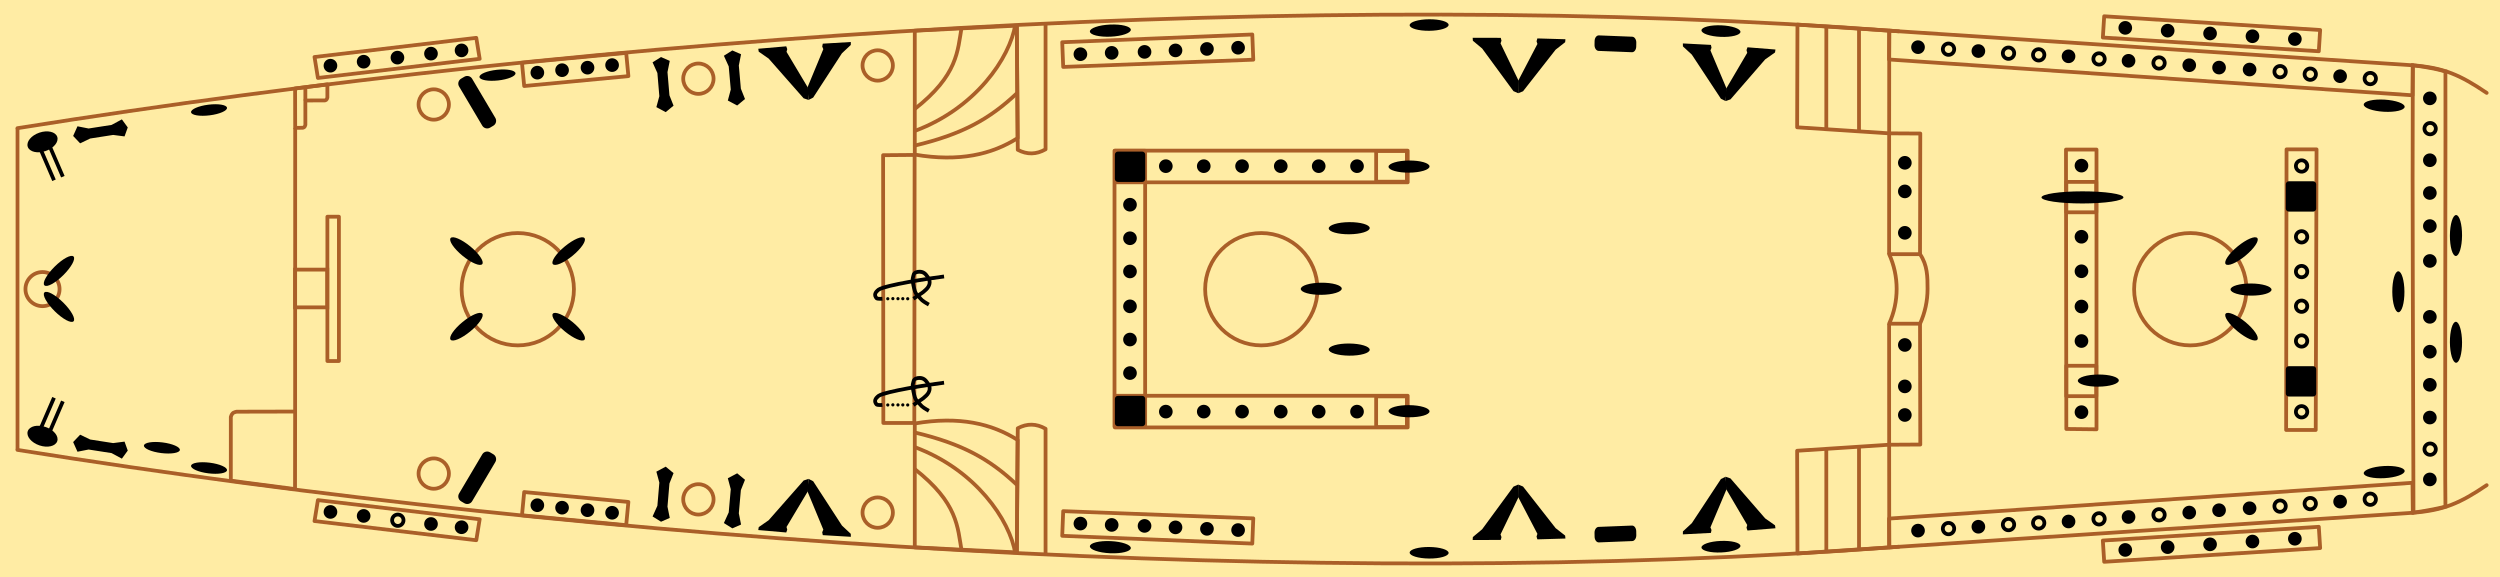
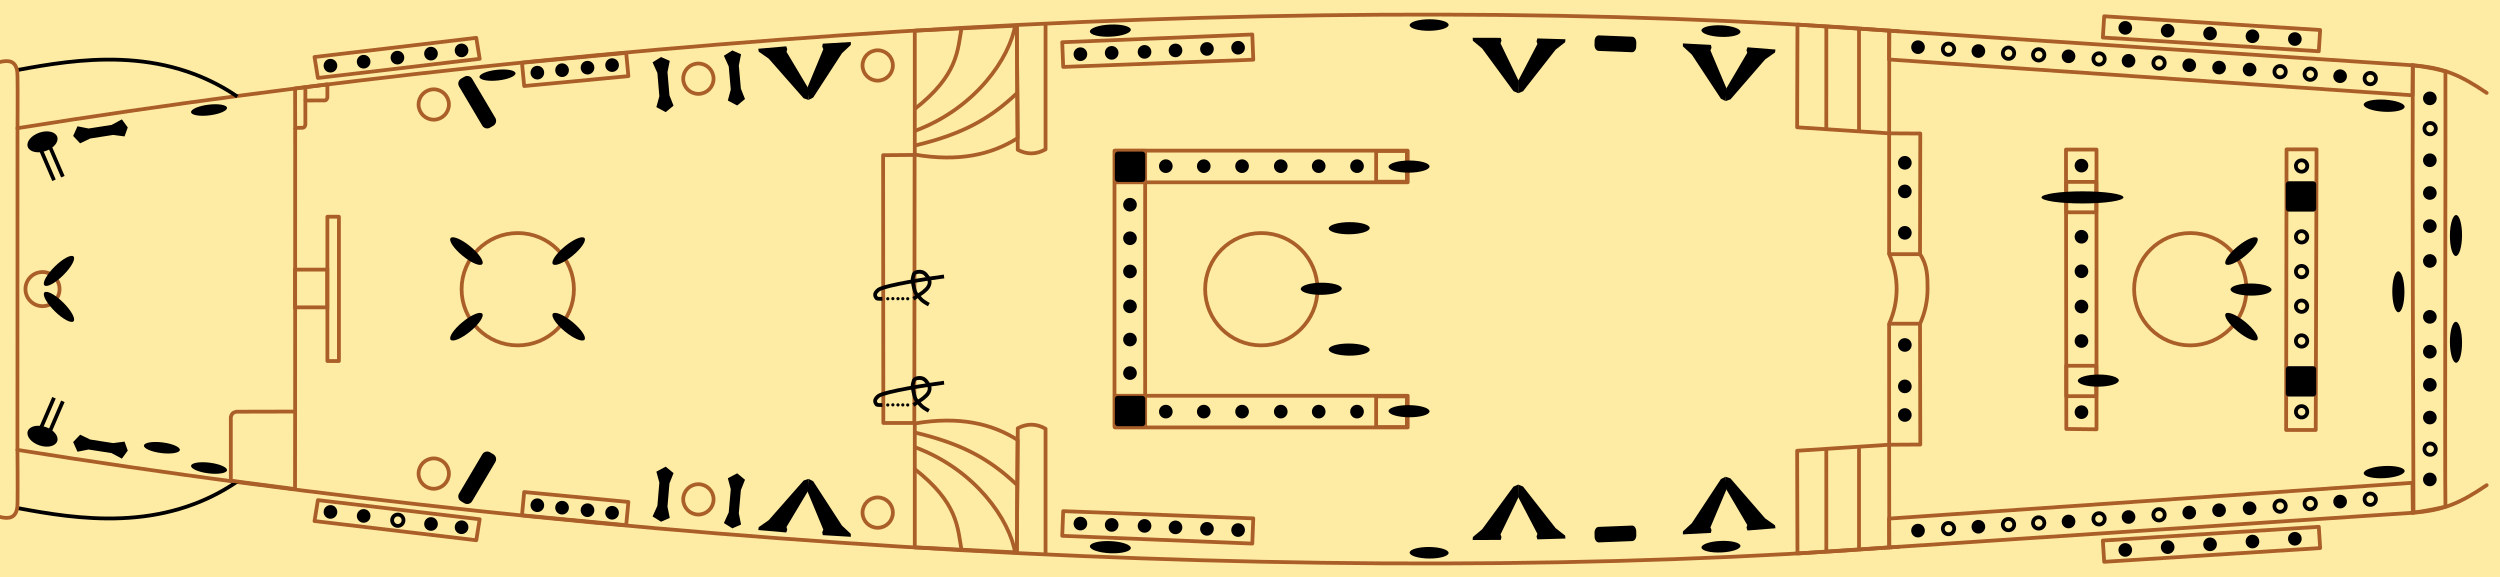
<svg xmlns="http://www.w3.org/2000/svg" xmlns:ns2="https://github.com/jolaf/rigging" xmlns:xlink="http://www.w3.org/1999/xlink" viewBox="1 -24 659 152" version="1.1" id="svg1" height="100%" width="100%">
  <style id="style1">
    /*  */
    #background {
      fill: #ffeca4;
    }

    #drawing, #wood {
      color: #aa5f28;
    }

    #wood {
      opacity: 0.5;
    }
    /*  */
  </style>
  <defs id="defs1">
    <pattern id="wood" width="5" height="5" viewBox="0,0,100,100" patternUnits="userSpaceOnUse" style="color:#aa5f28;opacity:0.5;fill:currentColor">
      <rect x="0" y="0" width="100" height="5" id="rect1431" />
      <rect id="rect3597" height="95" width="100" y="5" x="0" style="opacity:0.1" />
    </pattern>
    <rect y="-0.809" x="277.269" height="146.642" width="220.711" id="deckMask" style="fill:currentColor" />
    <g id="mastMask" style="stroke:currentColor">
      <path id="path89" d="m 425.113,59.525 c 26.5,26.5 26.5,26.5 26.5,26.5 z" />
      <path id="path91" d="m 451.613,59.525 c -26.5,26.5 -26.5,26.5 -26.5,26.5 z" />
    </g>
    <circle r="4" cy="398.091" cx="160.871" id="pipe" style="stroke:currentColor" />
    <circle id="pin" r="1.8" cy="28.152" cx="567.539" style="fill:currentColor" transform="rotate(-8.297298)" class="aura" />
    <circle style="fill:none;stroke:currentColor" transform="rotate(-8.297298)" id="pinhole" cx="607.213" cy="138.775" r="1.5" />
    <ellipse transform="rotate(89.50973)" id="cleat" ry="5.4" rx="1.6" cy="-575.374" cx="3.721" style="fill:currentColor" class="aura" />
    <rect ry="1.5" y="72.319" x="396.501" height="15" width="4" id="lcleat" style="fill:currentColor" class="aura" />
    <path d="m 37.388,14.516 c 0,0 -0.847,-2.811 -0.847,-2.811 0,0 0,-6.13 0,-6.13 0,0 0.847,-2.906 0.847,-2.906 0,0 -2.205,-1.202 -2.205,-1.202 0,0 -2.34,1.202 -2.34,1.202 0,0 1.025,2.906 1.025,2.906 0,0 0,6.13 0,6.13 0,0 -1.025,2.811 -1.025,2.811 0,0 2.34,1.521 2.34,1.521 0,0 2.205,-1.521 2.205,-1.521" id="xcleat" style="fill:currentColor" class="aura" />
    <g id="halfKevel">
      <path style="fill-opacity:0" d="M 427.52,40.223 V 51.57 L 421.878,40.262 Z" id="path7268" />
      <path style="fill:currentColor" d="m 427.52,54.794 0.067,-3.253 -0.067,3.253 -1.261,-0.526 -8.424,-11.107 -2.479,-2.004 -0.067,-0.781 7.404,-0.102 0.204,0.747 -0.238,0.713 4.927,9.807" id="path7270" />
    </g>
    <g id="kevel" class="aura">
      <use id="use6821" xlink:href="#halfKevel" />
      <use id="use6823" transform="matrix(-1,0,0,1,855.0402,0)" xlink:href="#halfKevel" />
    </g>
    <rect id="fist" width="8" height="8" x="287.157" y="40.706" class="aura" style="fill:currentColor" rx="0.8" ry="0.8" />
    <g class="aura" id="tackle" transform="matrix(-1,0,0,1,657.0613,84.96837)" style="fill:currentColor">
      <path id="path10739" d="m 23.142,44.848 -0.918,0.396 3.977,9.219 0.918,-0.396 z" />
      <path id="path10496" d="m 25.478,43.901 -0.918,0.396 3.977,9.219 0.92,-0.396 z" />
      <ellipse transform="rotate(-18.74917,-1131.871,-71.94031)" ry="2.557" rx="4.104" cy="420.366" cx="-74.057" id="ellipse10498" />
    </g>
    <g class="aura" id="knot" transform="translate(380.0305,-105.3119)" style="fill:currentColor">
      <g style="fill-opacity:0" id="g48">
        <rect id="rect24283" width="11.369" height="3.748" x="282.176" y="457.797" />
        <rect id="rect24291" width="3.123" height="7.121" x="290.847" y="454.439" />
        <rect id="rect24295" width="1.811" height="6.996" x="293.158" y="455.189" />
      </g>
      <path id="path24033" d="m 298.66,454.676 c -2.013,0.246 -5.879,0.818 -9.482,1.479 -1.802,0.33 -3.537,0.682 -4.945,1.029 -1.408,0.347 -2.446,0.644 -3.053,1.043 l -0.018,0.012 -0.016,0.014 c -0.479,0.375 -0.88,0.793 -1.043,1.336 -0.163,0.543 0.01,1.177 0.482,1.674 l 0.031,0.033 0.035,0.025 c 0.22,0.163 0.398,0.178 0.588,0.205 0.19,0.027 0.386,0.035 0.57,0.037 0.368,0.005 0.691,-0.019 0.691,-0.019 l -0.076,-0.998 c 0,0 -0.288,0.022 -0.604,0.018 -0.158,-0.002 -0.32,-0.01 -0.441,-0.027 -0.081,-0.011 -0.077,-0.012 -0.09,-0.014 -0.241,-0.274 -0.291,-0.445 -0.23,-0.646 0.064,-0.214 0.307,-0.516 0.688,-0.818 0.306,-0.197 1.359,-0.564 2.725,-0.9 1.375,-0.339 3.095,-0.689 4.885,-1.018 3.58,-0.656 7.443,-1.228 9.424,-1.471 z" />
      <path id="path24035" d="m 292.389,453.41 c -0.465,-0.022 -0.923,0.066 -1.311,0.229 -0.408,0.171 -0.686,0.499 -0.809,0.811 -0.122,0.312 -0.151,0.585 -0.234,0.865 -0.144,0.483 -0.088,1.007 -0.01,1.543 0.078,0.536 0.2,1.065 0.285,1.428 0.17,0.724 0.285,1.148 0.66,1.758 0.024,0.038 0.07,0.067 0.096,0.105 -0.209,0.132 -0.688,0.469 -0.688,0.469 l 0.521,0.854 c 0,0 0.573,-0.406 0.85,-0.58 0.302,0.324 0.563,0.688 0.873,0.947 0.652,0.547 1.848,1.191 1.848,1.191 l 0.482,-0.877 c 0,0 -1.221,-0.689 -1.688,-1.08 -0.256,-0.214 -0.442,-0.485 -0.691,-0.746 0.434,-0.293 0.655,-0.394 0.979,-0.668 0.496,-0.421 1.126,-0.912 1.475,-1.568 0.289,-0.544 0.46,-1.089 0.369,-1.754 -0.061,-0.444 -0.291,-0.879 -0.586,-1.33 -0.295,-0.451 -0.648,-0.883 -1.068,-1.164 -0.415,-0.278 -0.888,-0.41 -1.354,-0.432 z m -0.924,1.15 c 0.448,-0.188 1.275,-0.186 1.721,0.111 0.218,0.146 0.544,0.506 0.789,0.881 0.245,0.374 0.415,0.798 0.432,0.918 0.063,0.463 -0.011,0.678 -0.262,1.15 -0.191,0.359 -0.738,0.847 -1.24,1.273 -0.288,0.245 -0.563,0.39 -1.016,0.693 -0.014,-0.022 -0.051,-0.047 -0.064,-0.068 -0.323,-0.525 -0.37,-0.744 -0.539,-1.463 -0.084,-0.359 -0.2,-0.864 -0.27,-1.344 -0.07,-0.48 -0.071,-0.953 -0.023,-1.113 0.108,-0.363 0.153,-0.643 0.209,-0.785 0.056,-0.142 0.06,-0.168 0.264,-0.254 z" />
      <g id="g765">
        <circle r="0.426" cy="461.044" cx="283.884" id="circle24037" />
        <circle id="circle24039" cx="285.226" cy="461.013" r="0.426" />
        <circle r="0.426" cy="461.028" cx="286.568" id="circle24041" />
        <circle id="circle24043" cx="287.846" cy="461.028" r="0.426" />
        <circle r="0.426" cy="461.044" cx="289.14" id="circle24045" />
      </g>
    </g>
  </defs>
  <g id="layer1">
    <g style="fill:#ffeca4" id="background">
      <rect id="rect6803" width="720" height="370" x="-20" y="-140" />
    </g>
  </g>
  <g id="layer2">
    <g id="drawing" style="color:#aa5f28;fill:none;stroke:currentColor">
      <g id="portDrawing">
        <path d="m 5.599,9.788 c 154.591,-24.72 342.252,-37.19 495.89,-25.536 m 135.527,8.962 c 8.188,0.64 12.488,2.549 19.468,7.271" id="path4399" style="stroke-linecap:round" />
        <path class="rail" id="rect4158" d="m 499.005,-15.916 c 0,0 138.012,9.13 138.012,9.13 0,0 -0.082,7.903 -0.082,7.903 0,0 -137.973,-9.434 -137.973,-9.434 0,0 0.044,-7.599 0.044,-7.599" style="stroke-linejoin:round" />
        <rect class="rail" style="fill-rule:evenodd;stroke-linecap:round;stroke-miterlimit:0;stroke-width:1.002;stroke-linejoin:round" id="rect4272" width="57.042" height="5.615" x="614.658" y="330.176" transform="matrix(0.997985,0.063452,-0.063107,0.998007,-36.91926,-388.2302)" />
        <rect class="solid" id="rect4212" width="7.895" height="8.012" x="545.681" y="23.952" style="stroke-linejoin:round" />
        <path class="rail" id="path4201" d="m 498.969,42.996 c 0,0 0.013,-31.846 0.013,-31.846 0,0 8.206,0.049 8.206,0.049 0,0 -0.072,31.797 -0.072,31.797" style="stroke-linejoin:round" />
        <g class="solid" id="g4442">
          <path style="fill:none;fill-opacity:1;fill-rule:evenodd;stroke-width:1.002;stroke-linecap:round;stroke-linejoin:round;stroke-miterlimit:4;stroke-dasharray:none" d="m 474.81,-17.515 -0.083,27.074 24.254,1.59 0.023,-27.065 z" id="path4436" />
          <path d="m 491.034,11.003 c 0,0 0,-27.13 0,-27.13" id="path4438" />
          <path d="m 482.413,10.058 c 0,0 0.006,-26.716 0.006,-26.716" id="path4440" />
        </g>
        <rect class="solid" y="15.795" x="363.751" height="8.109" width="8.109" id="rect4227" style="stroke-linejoin:round" />
        <rect class="rail" y="15.715" x="294.884" height="8.348" width="77.184" id="rect4231" style="stroke-linejoin:round" />
        <path class="rail" id="rect4238" d="m 281.003,-12.863 c 0,0 50.101,-2.045 50.101,-2.045 0,0 0.262,6.643 0.262,6.643 0,0 -50.107,1.907 -50.107,1.907 0,0 -0.256,-6.505 -0.256,-6.505" style="stroke-linejoin:round;stroke-linecap:round" />
        <g class="solid" id="g2411" style="stroke-linejoin:round">
          <path id="path4286" d="m 269.031,-17.595 c 0,0 0.253,33.082 0.253,33.082 2.441,1.306 4.882,1.261 7.324,-0.126 0,0 0,-33.335 0,-33.335" />
          <path id="path4302" d="m 242.135,16.75 c 11.722,2.006 20.363,-0.062 27.109,-4.348 l -0.214,-29.641 -26.895,1.334 z" style="fill:none;fill-opacity:1" />
          <path id="path4300" d="m 242.153,14.372 c 12.578,-3.001 19.671,-7.006 26.788,-13.682" style="stroke-width:1.002;stroke-linecap:round;stroke-miterlimit:4;stroke-dasharray:none" />
          <path id="path4298" d="m 242.135,10.516 c 16.006,-5.945 25.097,-19.221 26.517,-28.111" />
          <path id="path4296" d="m 242.066,4.779 c 11.483,-8.995 11.331,-15.34 12.443,-21.742" />
        </g>
        <use height="100%" width="100%" id="use11168" xlink:href="#pipe" y="-404.834" x="71.491" />
        <use height="100%" width="100%" id="use11170" xlink:href="#pipe" y="-401.346" x="24.224" />
        <rect transform="rotate(-5.435147)" class="rail" id="rect4267" width="27.593" height="6.154" x="138.674" y="5.712" style="stroke-linejoin:round;stroke-width:1.002" />
        <rect class="rail" ry="0" y="391.192" x="58.768" height="5.599" width="42.94" id="rect4281" transform="matrix(0.993053,-0.117668,0.159682,0.987169,-36.91926,-388.2302)" style="stroke-linejoin:round" />
        <use height="100%" width="100%" id="use11166" xlink:href="#pipe" y="-394.546" x="-45.537" />
+         <path style="fill:none;fill-rule:evenodd;stroke:#000000;stroke-width:1px;stroke-linecap:butt;stroke-linejoin:miter;stroke-opacity:1" d="M 5.56,-5.531 C 21.32,-8.485 43.717,-12.078 63.561,1.452" id="path7423" />
      </g>
      <use xlink:href="#portDrawing" id="starboardDrawing" x="0" y="0" width="100%" height="100%" transform="matrix(1,0,0,-1,0,104.3797)" />
      <path class="rail" id="path4294" d="m 645.621,-5.151 c -3.876,-1.16 -8.605,-1.635 -8.605,-1.635 -0.16,38.87 0.115,82.335 0.176,117.905 0,0 3.887,-0.461 8.424,-1.564 -0.182,-8.555 0.077,-111.18 0.004,-114.706 0,0 -2.6e-4,0 -2.6e-4,0" />
      <path class="rail" id="rect4333" d="m 603.734,15.378 c 0,0 7.908,0 7.908,0 0,0 -0.217,73.963 -0.217,73.963 0,0 -7.8,0 -7.8,0 0,0 0.108,-73.963 0.108,-73.963" style="stroke-linejoin:round;stroke-linecap:round" />
      <circle class="solid" r="14.805" cy="52.238" cx="578.359" id="path4330" />
      <path class="rail" id="rect4326" d="m 545.591,15.428 c 0,0 8.047,0 8.047,0 0,0 0,73.736 0,73.736 0,0 -7.955,-0.091 -7.955,-0.091 0,0 -0.091,-73.645 -0.091,-73.645" style="stroke-linejoin:round;stroke-linecap:round;stroke-width:1.002" />
      <g class="solid" id="g4318">
        <path d="m 507.125,61.323 c 1.304,-2.875 1.979,-5.997 1.979,-9.164 10e-6,-3.167 -0.013,-6.268 -1.989,-9.164 h -8.138 c 1.304,2.875 1.979,5.997 1.979,9.164 0,3.167 -0.675,6.288 -1.979,9.164 l 8.147,-3e-5" id="path4211" style="stroke-linecap:round;stroke-width:1.002;stroke-miterlimit:4;stroke-dasharray:none;stroke-linejoin:round;fill:none;fill-opacity:1" />
      </g>
      <circle class="solid " id="circle327" cx="333.481" cy="52.238" r="14.805" />
      <path class="rail" d="m 302.86,88.464 c 0,0 -8.075,0 -8.075,0 0,0 0,-72.72 0,-72.72 0,0 8.075,0 8.075,0 0,0 0,72.72 0,72.72" id="path4336" style="stroke-width:1.002;stroke-linejoin:round" />
      <path class="solid" d="m 242.094,16.839 c 0,0 -8.306,0.069 -8.306,0.069 -0.004,16.806 0.062,53.776 0.058,70.582 0,0 8.168,0 8.168,0 0.004,-16.806 0.076,-53.845 0.08,-70.651 0,0 0,-5e-5 0,-5e-5" id="path4060" style="stroke-linejoin:round" />
      <circle class="solid" r="14.805" cy="52.238" cx="137.481" id="circle329" />
      <rect class="solid" y="33.13" x="87.298" height="38.031" width="3.041" id="rect4322" style="stroke-linejoin:round" />
      <rect class="solid" y="47.072" x="78.789" height="9.949" width="8.482" id="rect4317" />
      <path class="solid" d="M 87.296,-1.771 V 1.711 c -0.175,0.713 -0.438,0.672 -0.685,0.766 l -5.121,0.009 0.005,6.425 c -0.175,0.713 -0.438,0.672 -0.685,0.766 l -1.999,0.035 -0.023,-10.387 z" id="path4887" style="stroke-width:1.002;stroke-linecap:round;stroke-linejoin:round;stroke-miterlimit:4;stroke-dasharray:none;fill:none;fill-opacity:1" />
      <path style="fill:none;fill-opacity:1;stroke-width:1.002;stroke-linecap:butt;stroke-linejoin:round;stroke-miterlimit:4;stroke-dasharray:none" d="M 81.491,2.486 V -1.077" id="path5796" class="solid" />
      <path d="m 78.795,84.486 0.017,-74.774" id="path4304" />
      <path class="solid" d="M 61.845,102.711 V 85.897 c 0.389,-1.278 0.973,-1.205 1.523,-1.374 l 15.427,-0.037 -0.025,20.438 z" id="path4412" style="fill:none;fill-opacity:1;stroke-width:1.002;stroke-linecap:round;stroke-linejoin:round;stroke-miterlimit:4;stroke-dasharray:none" />
      <circle class="solid" r="4.495" cy="52.207" cx="12.204" id="circle4314" />
-       <path id="path4069" d="m 5.616,94.339 c 0,0 0,-84.33 0,-84.33" style="stroke-width:0.991;stroke-linecap:round" />
+       <path id="path4069" d="m -5.752,-5.267 c 5.217,-1.715 11.51,-5.673 11.367,1.562 0.07,3.526 0,13.714 0,13.714 L 5.599,94.592 c 0,0 0.09,10.221 0.021,13.747 0.143,7.235 -6.15,3.242 -11.367,1.526" style="stroke-width:0.991;stroke-linecap:round" />
    </g>
  </g>
  <g id="layer3" style="display:none">
    <g id="deckMasks">
      <use transform="matrix(0.71785,0,0,1,299.4258,-20.6)" style="color:#ffffff" height="100%" width="100%" y="0" x="0" ns2:deck="fore" class="deckMask" xlink:href="#deckMask" id="use758" />
      <use transform="matrix(1.0033,0,0,1,-1.1,-20.6)" style="color:#ffffff" height="100%" width="100%" y="0" x="0" ns2:deck="main" class="deckMask" xlink:href="#deckMask" id="use760" />
      <use transform="matrix(1.23109,0,0,1,-335.8762,-20.6)" style="color:#ffffff" height="100%" width="100%" y="0" x="0" ns2:deck="stern" class="deckMask" xlink:href="#deckMask" id="use668" />
    </g>
  </g>
  <g id="layer4" style="display:none">
    <g id="mastMasks" style="color:#ff0000">
      <use y="-20.6" x="140" ns2:mast="fore" class="mastMask" xlink:href="#mastMask" id="use89" width="100%" height="100%" />
      <use height="100%" width="100%" y="-20.6" x="-104.89" ns2:mast="main" class="mastMask" xlink:href="#mastMask" id="use336" />
      <use height="100%" width="100%" y="-20.6" x="-300.966" ns2:mast="mizzen" class="mastMask" xlink:href="#mastMask" id="use338" />
    </g>
  </g>
  <g id="layer5">
    <g id="points">
      <g ns2:side="port" id="g1143" ns2:rail="behindFront" ns2:deck="fore">
        <use height="100%" width="100%" id="use4877" xlink:href="#cleat" y="0" x="0" transform="rotate(-89.09962,631.8431,-18.64428)" />
      </g>
      <g ns2:side="starboard" ns2:deck="fore" ns2:rail="behindFront" id="g347">
        <use x="0" y="0" xlink:href="#cleat" id="use345" width="100%" height="100%" transform="matrix(0.015714,0.999877,0.999877,-0.015714,640.5563,-509.1088)" />
      </g>
      <g ns2:side="port" ns2:isAcross="true" id="g4296" ns2:rail="frontRail" ns2:deck="fore">
        <use height="100%" width="100%" id="use4878" xlink:href="#pin" y="0" x="0" transform="translate(75.84866,98.83295)" />
        <use height="100%" width="100%" id="use4880" xlink:href="#pin" y="0" x="0" transform="translate(75.84866,89.63983)" />
        <use height="100%" width="100%" id="use4882" xlink:href="#pin" y="0" x="0" transform="translate(75.84866,80.91451)" />
        <use height="100%" width="100%" id="use4886" xlink:href="#pin" y="0" x="0" transform="translate(75.84862,72.28295)" />
        <use height="100%" width="100%" id="use4884" xlink:href="#pinhole" y="0" x="0" transform="translate(20.70035,-39.78692)" />
        <use height="100%" width="100%" id="use4888" xlink:href="#pin" y="0" x="0" transform="translate(75.84862,55.97045)" />
      </g>
      <g ns2:side="starboard" ns2:deck="fore" ns2:rail="frontRail" id="g361" ns2:isAcross="true">
        <use x="0" y="0" xlink:href="#pin" id="use349" width="100%" height="100%" transform="matrix(1,0,0,-1,75.84866,5.47289)" />
        <use x="0" y="0" xlink:href="#pin" id="use351" width="100%" height="100%" transform="matrix(1,0,0,-1,75.84866,14.66601)" />
        <use x="0" y="0" xlink:href="#pin" id="use353" width="100%" height="100%" transform="matrix(1,0,0,-1,75.84866,23.39133)" />
        <use x="0" y="0" xlink:href="#pin" id="use355" width="100%" height="100%" transform="matrix(1,0,0,-1,75.84862,32.02289)" />
        <use x="0" y="0" xlink:href="#pinhole" id="use357" width="100%" height="100%" transform="matrix(1,0,0,-1,20.70035,144.0928)" />
        <use x="0" y="0" xlink:href="#pin" id="use359" width="100%" height="100%" transform="matrix(1,0,0,-1,75.84862,48.33539)" />
      </g>
      <g ns2:side="port" ns2:deck="fore" ns2:rail="onDeckFront" id="g826">
        <use height="100%" width="100%" id="use4869" xlink:href="#cleat" y="0" x="0" transform="rotate(3.785765,525.8314,819.6382)" />
      </g>
      <g ns2:deck="fore" ns2:side="center" ns2:rail="onDeckFront" id="g4125">
        <use x="0" y="0" xlink:href="#cleat" id="use4123" width="100%" height="100%" transform="rotate(90.24104,577.353,54.64535)" />
      </g>
      <g ns2:side="starboard" id="g365" ns2:rail="onDeckFront" ns2:deck="fore">
        <use x="0" y="0" xlink:href="#cleat" id="use363" width="100%" height="100%" transform="matrix(0.997818,-0.066026,-0.066026,-0.997818,55.26471,137.2361)" />
      </g>
      <g ns2:side="port" id="g4304" ns2:rail="sideRail" ns2:deck="fore">
        <use height="100%" width="100%" id="use4842" xlink:href="#pin" y="0" x="0" transform="rotate(3.868454,-92.7702,-907.3731)" />
        <use height="100%" width="100%" id="use4838" xlink:href="#pinhole" y="0" x="0" transform="rotate(3.868454,1466.888,-1553.783)" />
        <use height="100%" width="100%" id="use4840" xlink:href="#pin" y="0" x="0" transform="rotate(3.868454,-99.96312,-671.3174)" />
        <use height="100%" width="100%" id="use4836" xlink:href="#pinhole" y="0" x="0" transform="rotate(3.868454,1459.176,-1319.113)" />
        <use height="100%" width="100%" id="use4834" xlink:href="#pinhole" y="0" x="0" transform="rotate(3.868454,1456.696,-1201.136)" />
        <use height="100%" width="100%" id="use4832" xlink:href="#pin" y="0" x="0" transform="rotate(3.868454,-108.5725,-318.7246)" />
        <use height="100%" width="100%" id="use4830" xlink:href="#pinhole" y="0" x="0" transform="rotate(3.868454,1448.685,-965.0252)" />
        <use height="100%" width="100%" id="use4828" xlink:href="#pin" y="0" x="0" transform="rotate(3.868454,-118.2131,-83.96187)" />
        <use height="100%" width="100%" id="use4826" xlink:href="#pinhole" y="0" x="0" transform="rotate(3.868454,1440.792,-730.3631)" />
        <use height="100%" width="100%" id="use4824" xlink:href="#pin" y="0" x="0" transform="rotate(3.868454,-127.5393,153.5277)" />
        <use height="100%" width="100%" id="use4822" xlink:href="#pin" y="0" x="0" transform="rotate(3.868454,-132.7446,270.2065)" />
        <use height="100%" width="100%" id="use4820" xlink:href="#pin" y="0" x="0" transform="rotate(3.868454,-136.3844,389.6254)" />
        <use height="100%" width="100%" id="use4816" xlink:href="#pinhole" y="0" x="0" transform="rotate(3.868454,1422.843,-256.7695)" />
        <use height="100%" width="100%" id="use4818" xlink:href="#pinhole" y="0" x="0" transform="rotate(3.868454,1417.016,-138.7774)" />
        <use height="100%" width="100%" id="use4814" xlink:href="#pin" y="0" x="0" transform="rotate(3.868454,-150.431,743.7496)" />
        <use height="100%" width="100%" id="use4812" xlink:href="#pinhole" y="0" x="0" transform="rotate(3.868454,1407.834,96.0115)" />
      </g>
      <g ns2:side="starboard" ns2:deck="fore" ns2:rail="sideRail" id="g399">
        <use x="0" y="0" xlink:href="#pin" id="use367" width="100%" height="100%" transform="matrix(0.997722,-0.067466,-0.067466,-0.997722,-61.42814,100.1132)" />
        <use x="0" y="0" xlink:href="#pinhole" id="use369" width="100%" height="100%" transform="matrix(0.997722,-0.067466,-0.067466,-0.997722,-101.4873,206.8092)" />
        <use x="0" y="0" xlink:href="#pin" id="use371" width="100%" height="100%" transform="matrix(0.997722,-0.067466,-0.067466,-0.997722,-45.51876,99.09042)" />
        <use x="0" y="0" xlink:href="#pinhole" id="use373" width="100%" height="100%" transform="matrix(0.997722,-0.067466,-0.067466,-0.997722,-85.67257,205.7545)" />
        <use x="0" y="0" xlink:href="#pinhole" id="use375" width="100%" height="100%" transform="matrix(0.997722,-0.067466,-0.067466,-0.997722,-77.71882,205.3186)" />
        <use x="0" y="0" xlink:href="#pin" id="use377" width="100%" height="100%" transform="matrix(0.997722,-0.067466,-0.067466,-0.997722,-21.75033,97.70667)" />
        <use x="0" y="0" xlink:href="#pinhole" id="use379" width="100%" height="100%" transform="matrix(0.997722,-0.067466,-0.067466,-0.997722,-61.80757,204.2404)" />
        <use x="0" y="0" xlink:href="#pin" id="use381" width="100%" height="100%" transform="matrix(0.997722,-0.067466,-0.067466,-0.997722,-5.933765,96.52167)" />
        <use x="0" y="0" xlink:href="#pinhole" id="use383" width="100%" height="100%" transform="matrix(0.997722,-0.067466,-0.067466,-0.997722,-45.99382,203.1736)" />
        <use x="0" y="0" xlink:href="#pin" id="use385" width="100%" height="100%" transform="matrix(0.997722,-0.067466,-0.067466,-0.997722,10.06748,95.35167)" />
        <use x="0" y="0" xlink:href="#pin" id="use387" width="100%" height="100%" transform="matrix(0.997722,-0.067466,-0.067466,-0.997722,17.92749,94.73479)" />
        <use x="0" y="0" xlink:href="#pin" id="use389" width="100%" height="100%" transform="matrix(0.997722,-0.067466,-0.067466,-0.997722,25.97592,94.21729)" />
        <use x="0" y="0" xlink:href="#pinhole" id="use391" width="100%" height="100%" transform="matrix(0.997722,-0.067466,-0.067466,-0.997722,-14.08319,200.8842)" />
        <use x="0" y="0" xlink:href="#pinhole" id="use393" width="100%" height="100%" transform="matrix(0.997722,-0.067466,-0.067466,-0.997722,-6.136005,200.2223)" />
        <use x="0" y="0" xlink:href="#pin" id="use395" width="100%" height="100%" transform="matrix(0.997722,-0.067466,-0.067466,-0.997722,49.8353,92.46323)" />
        <use x="0" y="0" xlink:href="#pinhole" id="use397" width="100%" height="100%" transform="matrix(0.997722,-0.067466,-0.067466,-0.997722,9.683369,199.0683)" />
      </g>
      <g ns2:side="port" ns2:rail="shroudsRail" ns2:deck="fore" id="g5102">
        <use height="100%" width="100%" id="use4845" xlink:href="#pin" y="0" x="0" transform="rotate(3.769456,-4.664136,-102.7973)" />
        <use height="100%" width="100%" id="use4847" xlink:href="#pin" y="0" x="0" transform="rotate(3.769456,-10.26693,67.38591)" />
        <use height="100%" width="100%" id="use4849" xlink:href="#pin" y="0" x="0" transform="rotate(3.769456,-15.86972,237.569)" />
        <use height="100%" width="100%" id="use4851" xlink:href="#pin" y="0" x="0" transform="rotate(3.769456,-21.47206,407.7377)" />
        <use height="100%" width="100%" id="use4853" xlink:href="#pin" y="0" x="0" transform="rotate(3.769456,-27.07484,577.9207)" />
      </g>
      <g ns2:side="starboard" id="g412" ns2:deck="fore" ns2:rail="shroudsRail">
        <use x="0" y="0" xlink:href="#pin" id="use401" width="100%" height="100%" transform="matrix(0.997837,-0.065742,-0.065742,-0.997837,-6.768192,104.2215)" />
        <use x="0" y="0" xlink:href="#pin" id="use403" width="100%" height="100%" transform="matrix(0.997837,-0.065742,-0.065742,-0.997837,4.407888,103.4852)" />
        <use x="0" y="0" xlink:href="#pin" id="use406" width="100%" height="100%" transform="matrix(0.997837,-0.065742,-0.065742,-0.997837,15.58396,102.7488)" />
        <use x="0" y="0" xlink:href="#pin" id="use408" width="100%" height="100%" transform="matrix(0.997837,-0.065742,-0.065742,-0.997837,26.75908,102.0126)" />
        <use x="0" y="0" xlink:href="#pin" id="use410" width="100%" height="100%" transform="matrix(0.997837,-0.065742,-0.065742,-0.997837,37.93515,101.2762)" />
      </g>
      <g ns2:side="port" id="g5002">
        <use x="0" y="0" xlink:href="#pinhole" id="use4991" width="100%" height="100%" transform="translate(-13.1858,-2.106348)" />
        <use x="0" y="0" xlink:href="#pinhole" id="use4989" width="100%" height="100%" transform="translate(-13.1858,-11.2663)" />
        <use x="0" y="0" xlink:href="#pinhole" id="use4987" width="100%" height="100%" transform="translate(-13.1858,-29.93838)" />
      </g>
      <g ns2:side="starboard" id="g424">
        <use height="100%" width="100%" id="use418" xlink:href="#pinhole" y="0" x="0" transform="matrix(1,0,0,-1,-13.1858,106.4122)" />
        <use height="100%" width="100%" id="use420" xlink:href="#pinhole" y="0" x="0" transform="matrix(1,0,0,-1,-13.1858,115.5721)" />
        <use height="100%" width="100%" id="use422" xlink:href="#pinhole" y="0" x="0" transform="matrix(1,0,0,-1,-13.1858,134.2442)" />
      </g>
      <g ns2:side="port" id="g1149" ns2:rail="frontFists" ns2:deck="fore">
        <use x="0" y="0" xlink:href="#fist" id="use10664" width="100%" height="100%" transform="translate(316.3839,-16.92513)" />
      </g>
      <g ns2:side="starboard" ns2:deck="fore" ns2:rail="frontFists" id="g416">
        <use height="100%" width="100%" id="use414" xlink:href="#fist" y="0" x="0" transform="matrix(1,0,0,-1,316.3839,121.231)" />
      </g>
      <g ns2:side="port" ns2:deck="fore" ns2:rail="atMastFront" id="g1383">
        <use height="100%" width="100%" id="use1381" xlink:href="#cleat" y="0" x="0" transform="matrix(0.766927,-0.641734,-0.641734,-0.766927,149.8073,410.5093)" />
      </g>
      <g id="g1173" ns2:side="center" ns2:rail="atMastFront" ns2:deck="fore">
        <use height="100%" width="100%" id="use4860" xlink:href="#cleat" y="0" x="0" transform="rotate(0.8713881,-2934.841,1273.955)" />
      </g>
      <g ns2:side="starboard" id="g428" ns2:rail="atMastFront" ns2:deck="fore">
        <use x="0" y="0" xlink:href="#cleat" id="use426" width="100%" height="100%" transform="rotate(39.92125,496.4486,53.13481)" />
      </g>
      <g ns2:side="port" ns2:isAcross="true" id="g4334" ns2:rail="behindMastRail" ns2:deck="fore">
        <use height="100%" width="100%" id="use4920" xlink:href="#pin" y="0" x="0" transform="translate(-15.98494,101.5517)" />
        <use height="100%" width="100%" id="use4922" xlink:href="#pin" y="0" x="0" transform="translate(-15.98494,92.45232)" />
        <use height="100%" width="100%" id="use4924" xlink:href="#pin" y="0" x="0" transform="translate(-15.98494,73.70326)" />
      </g>
      <g ns2:side="starboard" ns2:deck="fore" ns2:rail="behindMastRail" id="g436" ns2:isAcross="true">
        <use x="0" y="0" xlink:href="#pin" id="use430" width="100%" height="100%" transform="matrix(1,0,0,-1,-15.98494,2.75414)" />
        <use x="0" y="0" xlink:href="#pin" id="use432" width="100%" height="100%" transform="matrix(1,0,0,-1,-15.98494,11.85352)" />
        <use x="0" y="0" xlink:href="#pin" id="use434" width="100%" height="100%" transform="matrix(1,0,0,-1,-15.98494,30.60258)" />
      </g>
      <g ns2:side="port" ns2:deck="fore" ns2:rail="backPillars" id="g4131">
        <use x="0" y="0" xlink:href="#cleat" id="use4129" width="100%" height="100%" transform="matrix(-1.999944,-0.007457,0.014915,-0.999972,1700.694,31.12345)" />
      </g>
      <g id="g1179" ns2:rail="backPillars" ns2:side="starboard" ns2:deck="fore">
        <use transform="rotate(0.03827358,-115491.83,-31800.115)" height="100%" width="100%" id="use4857" xlink:href="#cleat" y="0" x="0" />
      </g>
      <g ns2:side="port" ns2:isAcross="true" id="g4384" ns2:rail="backRail" ns2:deck="fore">
        <use height="100%" width="100%" id="use4905" xlink:href="#pin" y="0" x="0" transform="translate(-62.54551,91.41639)" />
        <use height="100%" width="100%" id="use4907" xlink:href="#pin" y="0" x="0" transform="translate(-62.54551,80.49827)" />
        <use height="100%" width="100%" id="use4909" xlink:href="#pin" y="0" x="0" transform="translate(-62.54551,72.95795)" />
      </g>
      <g ns2:side="starboard" ns2:deck="fore" ns2:rail="backRail" id="g444" ns2:isAcross="true">
        <use x="0" y="0" xlink:href="#pin" id="use438" width="100%" height="100%" transform="matrix(1,0,0,-1,-62.54551,12.88945)" />
        <use x="0" y="0" xlink:href="#pin" id="use440" width="100%" height="100%" transform="matrix(1,0,0,-1,-62.54551,23.80757)" />
        <use x="0" y="0" xlink:href="#pin" id="use442" width="100%" height="100%" transform="matrix(1,0,0,-1,-62.54551,31.34789)" />
      </g>
      <g ns2:side="port" id="g4357" ns2:rail="bulwark" ns2:deck="main">
        <use height="100%" width="100%" id="use4933" xlink:href="#cleat" y="0" x="0" transform="matrix(0.950737,0,0,0.950737,-169.3192,-16.25863)" />
        <use height="100%" width="100%" id="use4825" xlink:href="#kevel" y="0" x="0" transform="rotate(0.8999815,3866.43,-1648.031)" />
        <use height="100%" width="100%" id="use4944" xlink:href="#lcleat" y="0" x="0" transform="matrix(-0.01972,1.022046,-0.732813,-0.029126,493.1735,-417.4143)" />
        <use height="100%" width="100%" id="use4918" xlink:href="#cleat" y="0" x="0" transform="matrix(0.950387,0.048001,-0.048001,0.950387,-92.25053,-42.27918)" />
        <use height="100%" width="100%" id="use4823" xlink:href="#kevel" y="0" x="0" transform="rotate(3.768481,1234.385,459.459)" />
      </g>
      <g ns2:side="starboard" ns2:deck="main" ns2:rail="bulwark" id="g456">
        <use x="0" y="0" xlink:href="#cleat" id="use446" width="100%" height="100%" transform="matrix(0.950737,0,0,-0.950737,-169.3192,120.5645)" />
        <use x="0" y="0" xlink:href="#kevel" id="use448" width="100%" height="100%" transform="matrix(0.999877,-0.015707,-0.015707,-0.999877,-25.41287,165.2374)" />
        <use x="0" y="0" xlink:href="#lcleat" id="use450" width="100%" height="100%" transform="matrix(-0.01972,-1.022046,-0.732813,0.029126,493.1735,521.7201)" />
        <use x="0" y="0" xlink:href="#cleat" id="use452" width="100%" height="100%" transform="matrix(0.950387,-0.048001,-0.048001,-0.950387,-92.25053,146.585)" />
        <use x="0" y="0" xlink:href="#kevel" id="use454" width="100%" height="100%" transform="matrix(0.997838,-0.065725,-0.065725,-0.997838,32.86614,184.4427)" />
      </g>
      <g ns2:side="port" id="g1161" ns2:rail="frontPillars" ns2:deck="main">
        <use height="100%" width="100%" id="use4893" xlink:href="#cleat" y="0" x="0" transform="translate(-202.962,21.1146)" />
      </g>
      <g ns2:side="starboard" ns2:deck="main" ns2:rail="frontPillars" id="g460">
        <use x="0" y="0" xlink:href="#cleat" id="use458" width="100%" height="100%" transform="matrix(1,0,0,-1,-202.962,83.19124)" />
      </g>
      <g ns2:side="port" id="g1164" ns2:rail="onDeckFront" ns2:deck="main">
        <use height="100%" width="100%" id="use4897" xlink:href="#cleat" y="0" x="0" transform="translate(-218.7304,37.3576)" />
      </g>
      <g ns2:side="starboard" ns2:deck="main" ns2:rail="onDeckFront" id="g464">
        <use x="0" y="0" xlink:href="#cleat" id="use462" width="100%" height="100%" transform="matrix(1,0,0,-1,-218.7304,66.94823)" />
      </g>
      <g id="g1194" ns2:side="center" ns2:rail="atMastFront" ns2:deck="main">
        <use height="100%" width="100%" id="use4911" xlink:href="#cleat" y="0" x="0" transform="rotate(180,462.3346,25.45869)" />
      </g>
      <g ns2:side="port" id="g4366" ns2:rail="sideMastRail" ns2:deck="main">
        <use height="100%" width="100%" id="use4789" xlink:href="#pin" y="0" x="0" transform="translate(-257.3499,73.84574)" />
        <use height="100%" width="100%" id="use4791" xlink:href="#pin" y="0" x="0" transform="translate(-247.3499,73.84574)" />
        <use height="100%" width="100%" id="use4793" xlink:href="#pin" y="0" x="0" transform="translate(-237.2509,73.84574)" />
        <use height="100%" width="100%" id="use4795" xlink:href="#pin" y="0" x="0" transform="translate(-227.0499,73.84574)" />
        <use height="100%" width="100%" id="use4799" xlink:href="#pin" y="0" x="0" transform="translate(-217.0499,73.84574)" />
        <use height="100%" width="100%" id="use4801" xlink:href="#pin" y="0" x="0" transform="translate(-206.9509,73.84574)" />
      </g>
      <g ns2:side="starboard" ns2:deck="main" ns2:rail="sideMastRail" id="g478">
        <use x="0" y="0" xlink:href="#pin" id="use466" width="100%" height="100%" transform="matrix(1,0,0,-1,-257.3499,30.4601)" />
        <use x="0" y="0" xlink:href="#pin" id="use468" width="100%" height="100%" transform="matrix(1,0,0,-1,-247.3499,30.4601)" />
        <use x="0" y="0" xlink:href="#pin" id="use470" width="100%" height="100%" transform="matrix(1,0,0,-1,-237.2509,30.4601)" />
        <use x="0" y="0" xlink:href="#pin" id="use472" width="100%" height="100%" transform="matrix(1,0,0,-1,-227.0499,30.4601)" />
        <use x="0" y="0" xlink:href="#pin" id="use474" width="100%" height="100%" transform="matrix(1,0,0,-1,-217.0499,30.4601)" />
        <use x="0" y="0" xlink:href="#pin" id="use476" width="100%" height="100%" transform="matrix(1,0,0,-1,-206.9509,30.4601)" />
      </g>
      <g ns2:side="port" id="g1158" ns2:rail="backFists" ns2:deck="main">
        <use height="100%" width="100%" id="use9904" xlink:href="#fist" y="0" x="0" transform="translate(7.726347,-24.75157)" />
      </g>
      <g ns2:side="starboard" ns2:deck="main" ns2:rail="backFists" id="g482">
        <use x="0" y="0" xlink:href="#fist" id="use480" width="100%" height="100%" transform="matrix(1,0,0,-1,7.726347,129.0574)" />
      </g>
      <g ns2:side="port" ns2:isAcross="true" id="g4374" ns2:rail="behindMastRail" ns2:deck="main">
        <use id="use11352" height="100%" width="100%" xlink:href="#pin" y="0" x="0" transform="translate(-266.796,101.5978)" />
        <use x="0" y="0" xlink:href="#pin" width="100%" height="100%" id="use11350" transform="translate(-266.796,92.84688)" />
        <use id="use11281" height="100%" width="100%" xlink:href="#pin" y="0" x="0" transform="translate(-266.796,84.00765)" />
      </g>
      <g ns2:side="starboard" ns2:deck="main" ns2:rail="behindMastRail" id="g490" ns2:isAcross="true">
        <use x="0" y="0" xlink:href="#pin" width="100%" height="100%" id="use484" transform="matrix(1,0,0,-1,-266.796,2.70807)" />
        <use id="use486" height="100%" width="100%" xlink:href="#pin" y="0" x="0" transform="matrix(1,0,0,-1,-266.796,11.45896)" />
        <use x="0" y="0" xlink:href="#pin" width="100%" height="100%" id="use488" transform="matrix(1,0,0,-1,-266.796,20.29819)" />
      </g>
      <g ns2:side="port" id="g4358" ns2:rail="sideRail" ns2:deck="main">
        <use height="100%" width="100%" id="use1167" xlink:href="#pin" y="0" x="0" transform="rotate(-2.27742,1540.865,7008.099)" />
        <use height="100%" width="100%" id="use1169" xlink:href="#pin" y="0" x="0" transform="rotate(-2.27742,1536.087,6800.553)" />
        <use height="100%" width="100%" id="use1173" xlink:href="#pin" y="0" x="0" transform="rotate(-2.27742,1533.94,6582.564)" />
        <use height="100%" width="100%" id="use1171" xlink:href="#pin" y="0" x="0" transform="rotate(-2.27742,1528.249,6377.037)" />
        <use height="100%" width="100%" id="use1175" xlink:href="#pin" y="0" x="0" transform="rotate(-2.27742,1522.712,6168.309)" />
        <use height="100%" width="100%" id="use1177" xlink:href="#pin" y="0" x="0" transform="rotate(-2.27742,1518.726,5961.667)" />
      </g>
      <g ns2:side="starboard" ns2:deck="main" ns2:rail="sideRail" id="g504">
        <use x="0" y="0" xlink:href="#pin" id="use492" width="100%" height="100%" transform="matrix(0.99921,0.039738,0.039738,-0.99921,-277.2701,37.5367)" />
        <use x="0" y="0" xlink:href="#pin" id="use494" width="100%" height="100%" transform="matrix(0.99921,0.039738,0.039738,-0.99921,-269.0264,37.89059)" />
        <use x="0" y="0" xlink:href="#pin" id="use496" width="100%" height="100%" transform="matrix(0.99921,0.039738,0.039738,-0.99921,-260.3656,38.14817)" />
        <use x="0" y="0" xlink:href="#pin" id="use498" width="100%" height="100%" transform="matrix(0.99921,0.039738,0.039738,-0.99921,-252.2029,38.53671)" />
        <use x="0" y="0" xlink:href="#pin" id="use500" width="100%" height="100%" transform="matrix(0.99921,0.039738,0.039738,-0.99921,-243.9128,38.92169)" />
        <use x="0" y="0" xlink:href="#pin" id="use502" width="100%" height="100%" transform="matrix(0.99921,0.039738,0.039738,-0.99921,-235.7045,39.24342)" />
      </g>
      <g ns2:side="port" id="g1155" ns2:rail="aboveRail" ns2:deck="main">
        <use height="100%" width="100%" id="use4885" xlink:href="#cleat" y="0" x="0" transform="rotate(-2.086543,30.15462,7725.866)" />
      </g>
      <g ns2:side="starboard" ns2:deck="main" ns2:rail="aboveRail" id="g508">
        <use x="0" y="0" xlink:href="#cleat" id="use506" width="100%" height="100%" transform="matrix(0.999337,0.036409,0.036409,-0.999337,-281.2711,98.08612)" />
      </g>
      <g ns2:side="port" id="g4431" ns2:rail="bulwark" ns2:deck="stern">
        <use height="100%" width="100%" id="use4925" xlink:href="#lcleat" y="0" x="0" transform="rotate(-30.63951,122.3267,537.3113)" />
        <use x="0" y="0" xlink:href="#cleat" id="use4079" width="100%" height="100%" transform="matrix(0.879801,-0.086775,0.086775,0.879801,-373.9829,46.79124)" />
        <use height="100%" width="100%" id="use4873" xlink:href="#xcleat" y="0" x="0" transform="rotate(-4.837726,-18.22701,-1661.642)" />
        <use height="100%" width="100%" id="use4854" xlink:href="#xcleat" y="0" x="0" transform="rotate(-5.037746,-23.73342,-1810.191)" />
        <use height="100%" width="100%" id="use4862" xlink:href="#kevel" y="0" x="0" transform="rotate(-4.173216,-398.9972,2957.019)" />
      </g>
      <g id="g4331" ns2:rail="bulwark" ns2:side="starboard" ns2:deck="stern">
        <use height="100%" width="100%" id="use4329" xlink:href="#lcleat" y="0" x="0" transform="matrix(0.860391,0.509635,0.509635,-0.860391,-256.7549,-32.47303)" />
        <use height="100%" width="100%" id="use4325" xlink:href="#xcleat" y="0" x="0" transform="matrix(0.996438,0.084334,0.084334,-0.996438,140.0681,112.0243)" />
        <use height="100%" width="100%" id="use4323" xlink:href="#xcleat" y="0" x="0" transform="matrix(0.996137,0.087812,0.087812,-0.996137,158.8648,113.647)" />
        <use height="100%" width="100%" id="use4321" xlink:href="#kevel" y="0" x="0" transform="matrix(0.997349,0.072772,0.072772,-0.997349,-216.2458,125.769)" />
      </g>
      <g id="g4276" ns2:side="center" ns2:rail="atFront" ns2:deck="stern">
        <use height="100%" width="100%" id="use4868" xlink:href="#knot" y="0" x="0" transform="translate(-428.8973,-300.9818)" />
      </g>
      <g ns2:deck="stern" ns2:rail="aboveLadder" ns2:side="starboard" id="g346">
        <use x="0" y="0" xlink:href="#knot" id="use344" width="100%" height="100%" transform="translate(-428.8973,-272.9818)" />
      </g>
      <g ns2:side="port" id="g4420" ns2:rail="sideRail" ns2:deck="stern">
        <use height="100%" width="100%" id="use1144" xlink:href="#pin" y="0" x="0" transform="rotate(-0.9999764,3172.813,24207.497)" />
        <use height="100%" width="100%" id="use1148" xlink:href="#pin" y="0" x="0" transform="rotate(-0.9999764,3138.807,23833.761)" />
        <use height="100%" width="100%" id="use1146" xlink:href="#pin" y="0" x="0" transform="rotate(-0.9999764,3104.186,23449.084)" />
        <use height="100%" width="100%" id="use1142" xlink:href="#pin" y="0" x="0" transform="rotate(-0.9999764,3068.568,23077.618)" />
      </g>
      <g ns2:side="starboard" ns2:deck="stern" ns2:rail="sideRail" id="g518">
        <use x="0" y="0" xlink:href="#pin" id="use510" width="100%" height="100%" transform="matrix(0.999848,0.017452,0.017452,-0.999848,-421.9891,45.26875)" />
        <use x="0" y="0" xlink:href="#pin" id="use512" width="100%" height="100%" transform="matrix(0.999848,0.017452,0.017452,-0.999848,-415.4718,45.9188)" />
        <use x="0" y="0" xlink:href="#pin" id="use514" width="100%" height="100%" transform="matrix(0.999848,0.017452,0.017452,-0.999848,-408.7636,46.58125)" />
        <use x="0" y="0" xlink:href="#pin" id="use516" width="100%" height="100%" transform="matrix(0.999848,0.017452,0.017452,-0.999848,-402.2862,47.2591)" />
      </g>
      <g ns2:side="port" id="g4413" ns2:rail="shroudsRail" ns2:deck="stern">
        <use height="100%" width="100%" id="use1117" xlink:href="#pin" y="0" x="0" transform="rotate(-0.7000002,4203.337,39057.539)" />
        <use height="100%" width="100%" id="use1125" xlink:href="#pin" y="0" x="0" transform="rotate(-0.7000002,4121.681,38340.889)" />
        <use height="100%" width="100%" id="use1123" xlink:href="#pin" y="0" x="0" transform="rotate(-0.7000002,4038.298,37611.086)" />
        <use height="100%" width="100%" id="use1119" xlink:href="#pin" y="0" x="0" transform="rotate(-0.7000002,3956.583,36886.801)" />
        <use height="100%" width="100%" id="use1121" xlink:href="#pin" y="0" x="0" transform="rotate(-0.7000002,3890.676,36226.636)" />
      </g>
      <g ns2:side="starboard" ns2:deck="stern" ns2:rail="shroudsRail" id="g536">
        <use x="0" y="0" xlink:href="#pin" id="use526" width="100%" height="100%" transform="matrix(0.999925,0.012217,0.012217,-0.999925,-476.8473,49.99551)" />
        <use x="0" y="0" xlink:href="#pin" id="use528" width="100%" height="100%" transform="matrix(0.999925,0.012217,0.012217,-0.999925,-468.0981,51.04738)" />
        <use height="100%" width="100%" id="use546" xlink:href="#pinhole" y="0" x="0" transform="matrix(0.999925,0.012217,0.012217,-0.999925,-515.5801,155.2391)" />
        <use x="0" y="0" xlink:href="#pin" id="use532" width="100%" height="100%" transform="matrix(0.999925,0.012217,0.012217,-0.999925,-450.346,53.17452)" />
        <use x="0" y="0" xlink:href="#pin" id="use534" width="100%" height="100%" transform="matrix(0.999925,0.012217,0.012217,-0.999925,-442.2858,54.02971)" />
      </g>
      <g ns2:side="port" id="g4475" ns2:rail="atMast" ns2:deck="stern">
        <use height="100%" width="100%" id="use4831" xlink:href="#cleat" y="0" x="0" transform="rotate(-140.0788,357.5474,102.4712)" />
        <use x="0" y="0" xlink:href="#cleat" id="use1371" width="100%" height="100%" transform="matrix(0.766927,-0.641734,-0.641734,-0.766927,-291.1464,410.5093)" />
      </g>
      <g ns2:side="starboard" ns2:deck="stern" ns2:rail="atMast" id="g524">
        <use x="0" y="0" xlink:href="#cleat" id="use520" width="100%" height="100%" transform="matrix(-0.766927,0.641734,0.641734,0.766927,566.0008,-306.2035)" />
        <use height="100%" width="100%" id="use522" xlink:href="#cleat" y="0" x="0" transform="rotate(39.92125,275.9711,-553.9181)" />
      </g>
      <g ns2:side="port" id="g4487" ns2:rail="poopBulwark" ns2:deck="stern">
        <use height="100%" width="100%" id="use4859" xlink:href="#tackle" y="0" x="0" transform="matrix(1,0,0,-1,-616.8084,152.5892)" />
        <use height="100%" width="100%" id="use4910" xlink:href="#xcleat" y="0" x="0" transform="rotate(81.13894,30.18383,5.23496)" />
        <use x="0" y="0" xlink:href="#cleat" id="use4077" width="100%" height="100%" transform="matrix(0.878152,-0.102117,0.102117,0.878152,-449.0514,64.81186)" />
      </g>
      <g id="g4343" ns2:rail="poopBulwark" ns2:side="starboard" ns2:deck="stern">
        <use height="100%" width="100%" id="use4341" xlink:href="#tackle" y="0" x="0" transform="translate(-616.8084,-48.22155)" />
        <use height="100%" width="100%" id="use4339" xlink:href="#xcleat" y="0" x="0" transform="matrix(0.154039,-0.988065,-0.988065,-0.154039,30.70682,129.7627)" />
        <use height="100%" width="100%" id="use4337" xlink:href="#cleat" y="0" x="0" transform="matrix(0.878152,0.102117,0.102117,-0.878152,-461.4752,34.21309)" />
        <use x="0" y="0" xlink:href="#cleat" id="use4335" width="100%" height="100%" transform="matrix(0.878152,0.102117,0.102117,-0.878152,-449.0514,39.55581)" />
      </g>
      <g ns2:side="port" ns2:ignoreDeck="true" id="g1200" ns2:rail="poopFlagstaff" ns2:deck="stern">
        <use height="100%" width="100%" id="use4807" xlink:href="#cleat" y="0" x="0" transform="rotate(-44.18803,355.8442,711.4399)" />
      </g>
      <g ns2:side="starboard" ns2:deck="stern" ns2:rail="poopFlagstaff" id="g540" ns2:ignoreDeck="true">
        <use x="0" y="0" xlink:href="#cleat" id="use538" width="100%" height="100%" transform="matrix(0.717056,0.697015,0.697015,-0.717056,-395.1997,-345.0208)" />
      </g>
    </g>
  </g>
  <g id="layer6">
    <g id="markup" />
  </g>
</svg>
